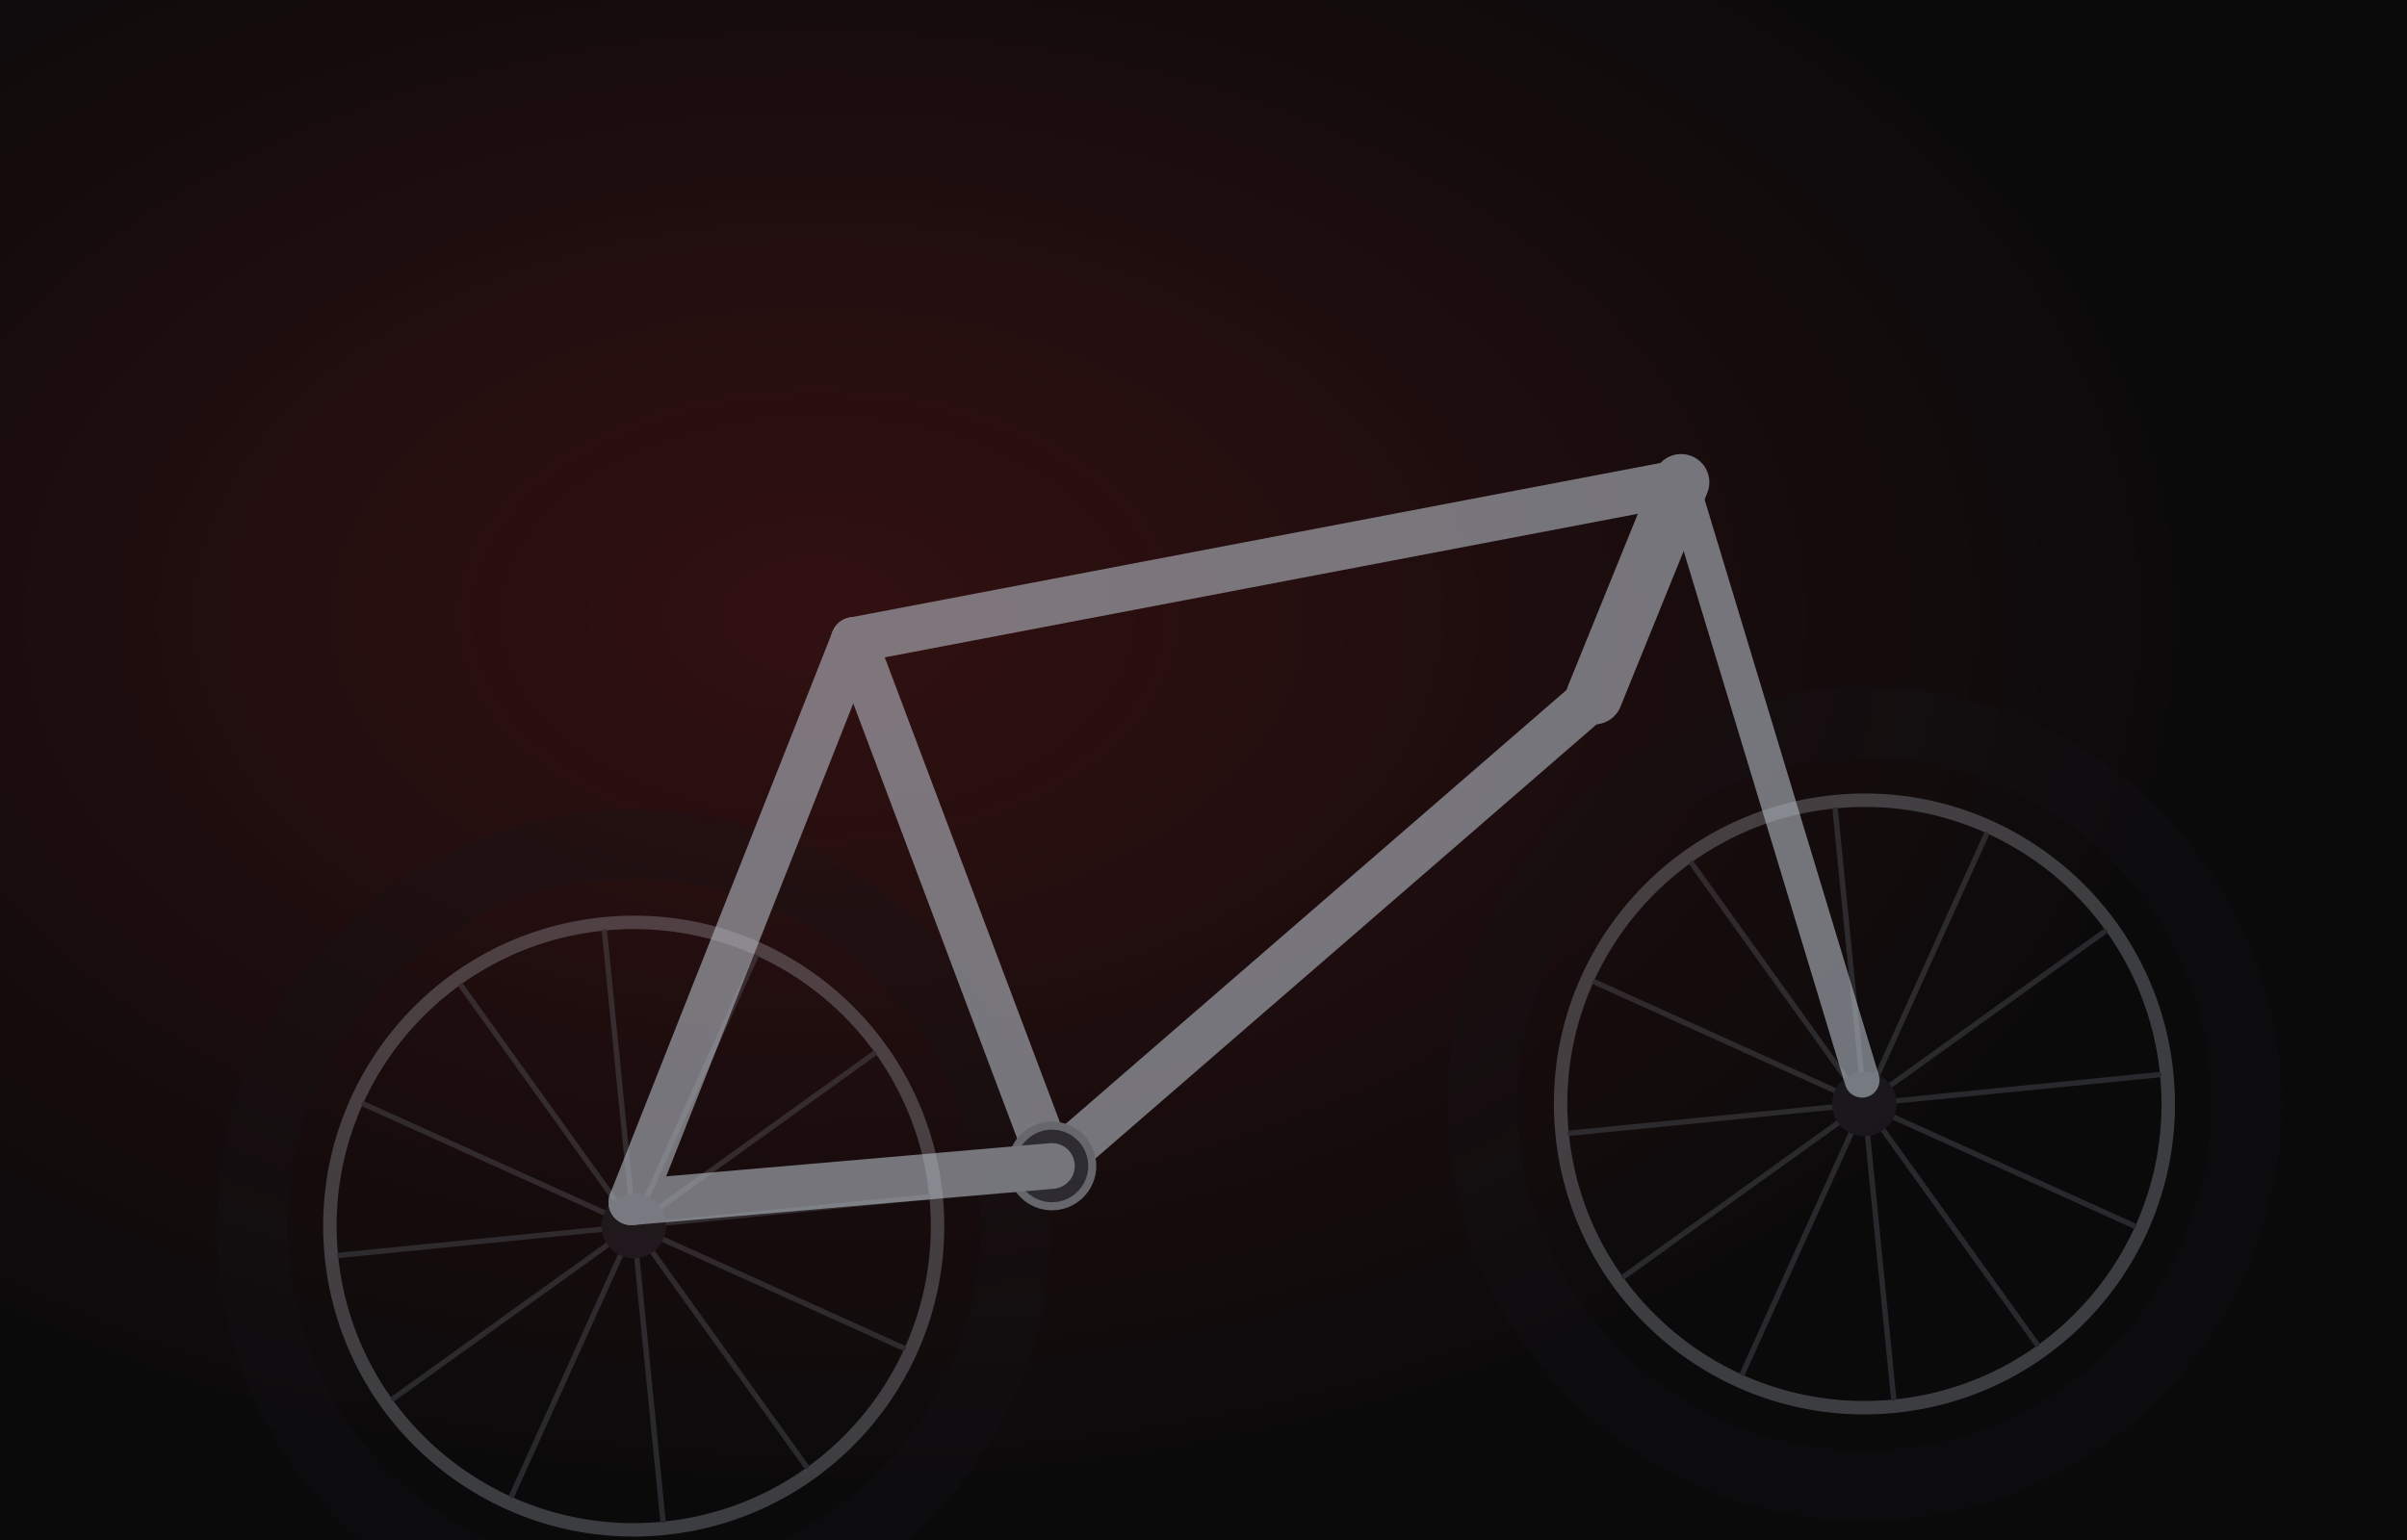
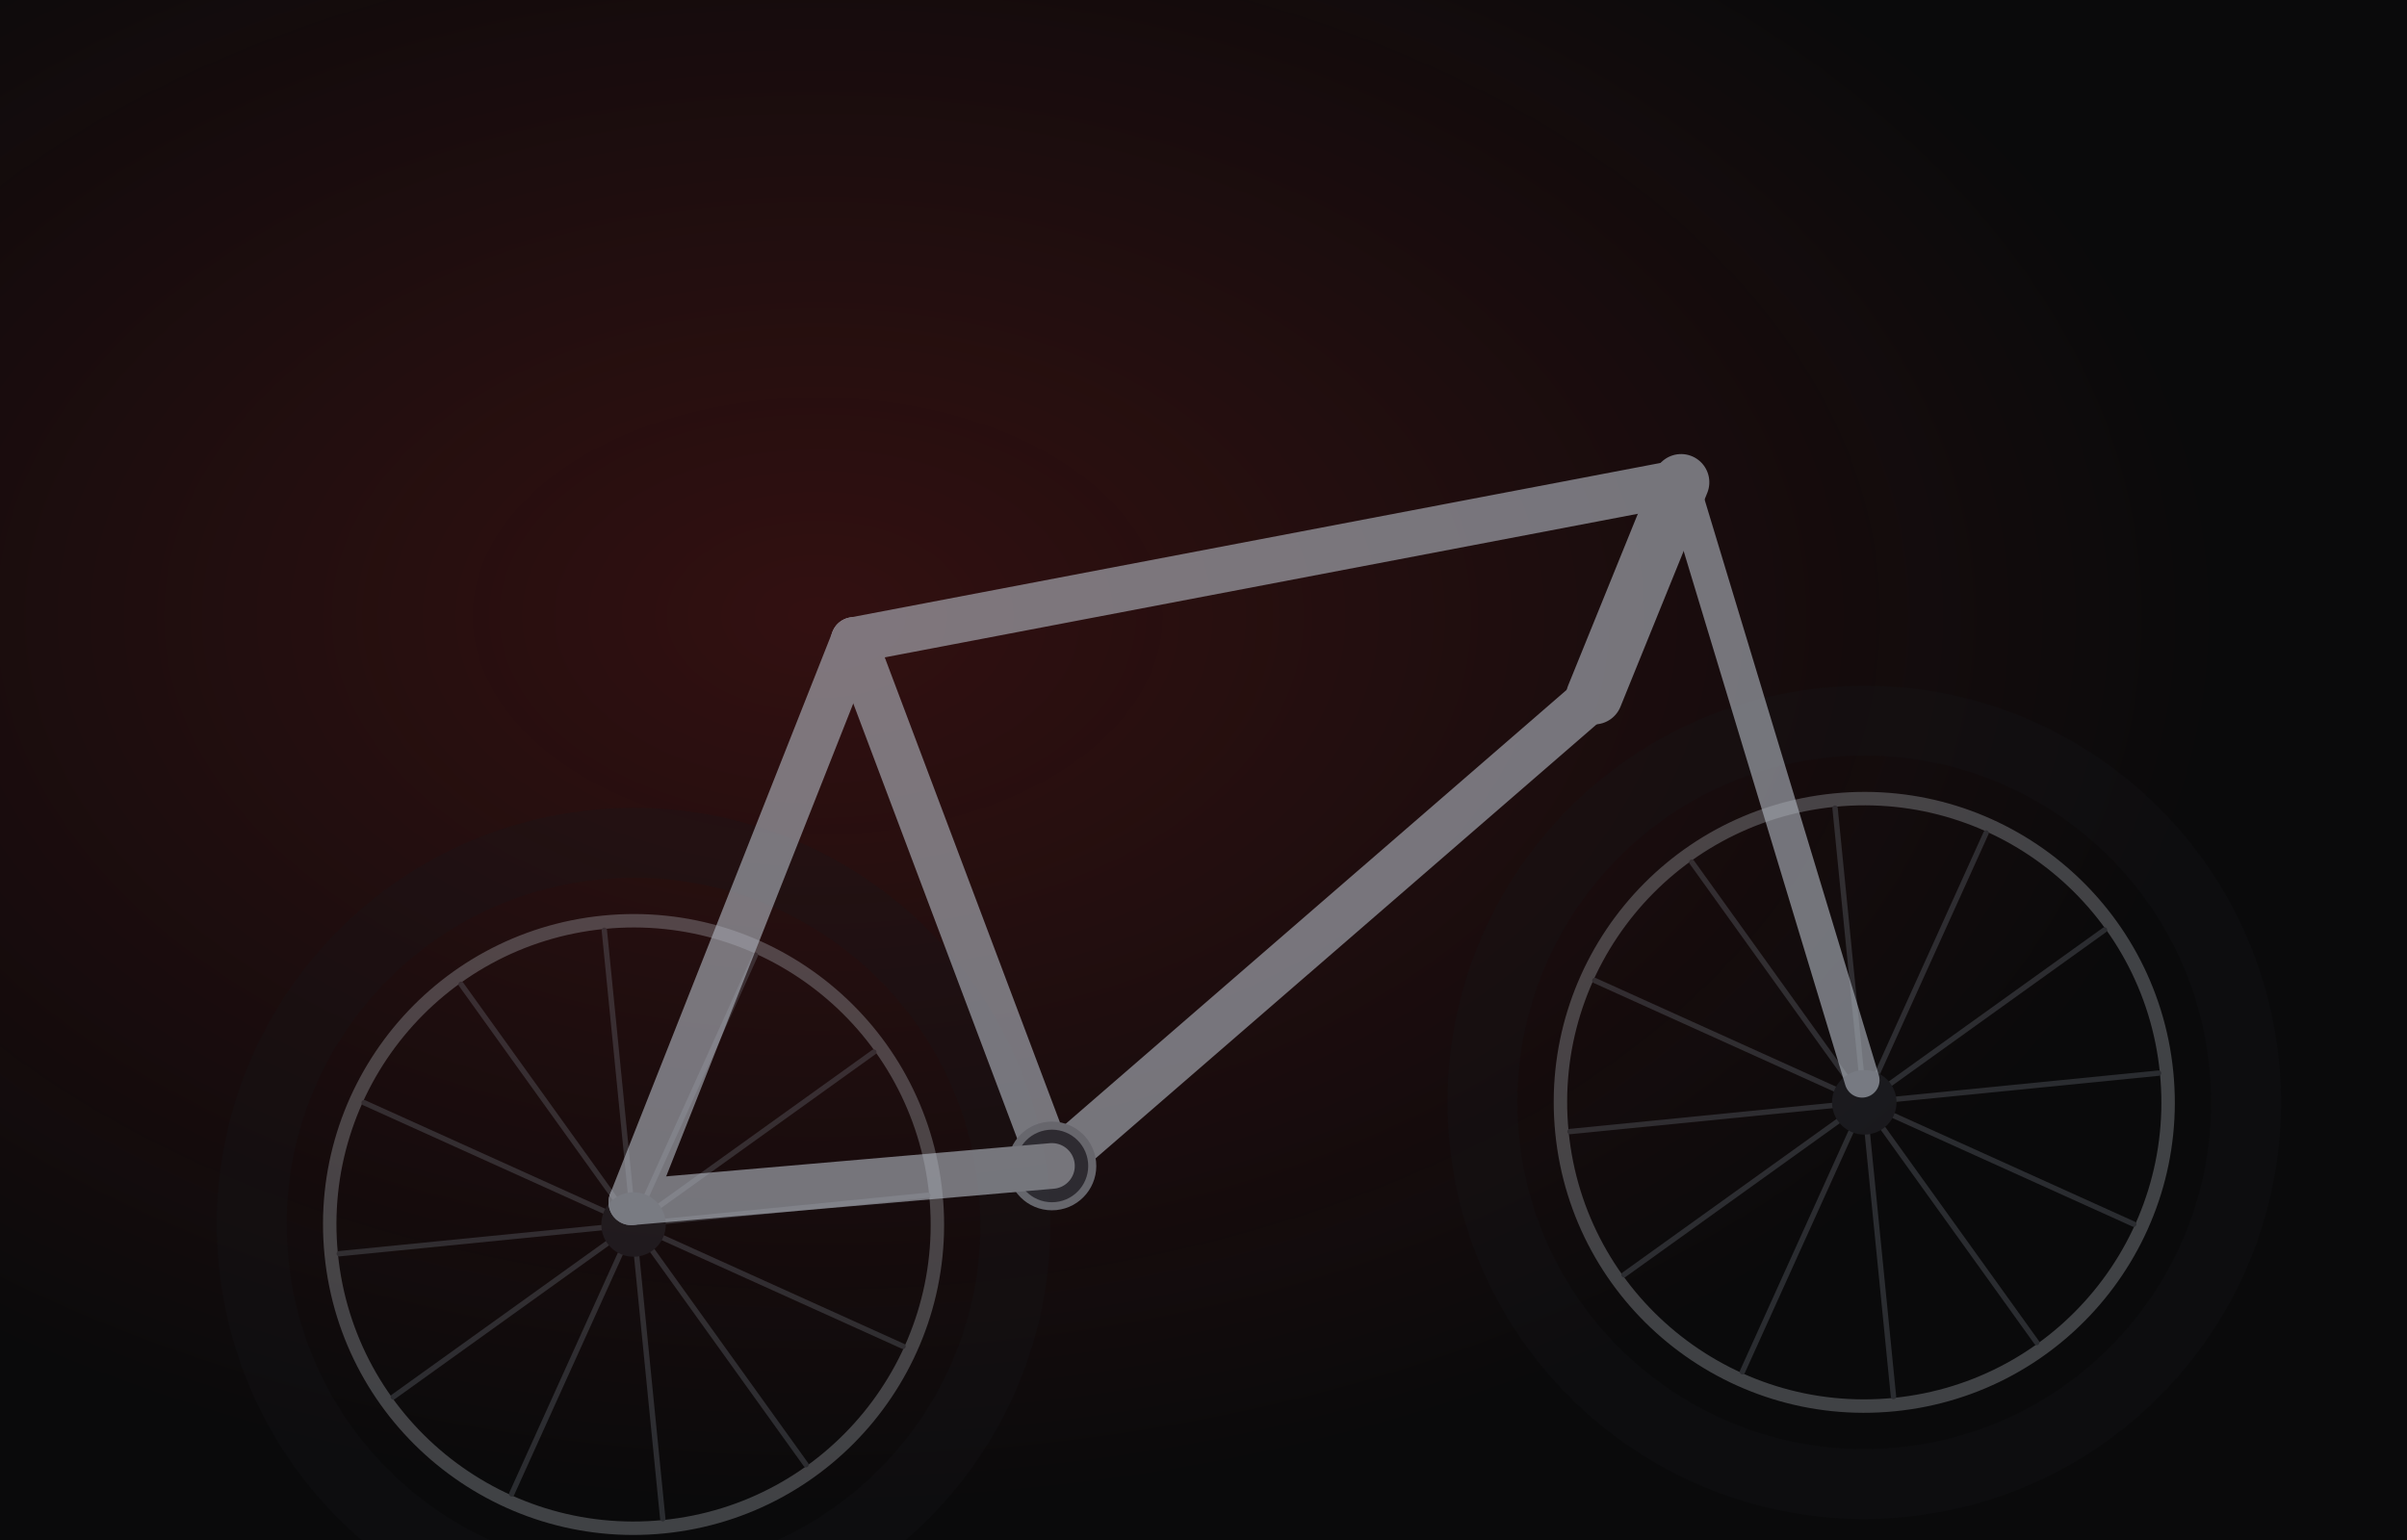
<svg xmlns="http://www.w3.org/2000/svg" viewBox="0 0 1000 640" width="1000" height="640">
  <defs>
    <radialGradient id="glow" cx="34.1%" cy="40%" r="58%">
      <stop offset="0%" stop-color="#d42a28" stop-opacity="0.20" />
      <stop offset="100%" stop-color="#d42a28" stop-opacity="0" />
    </radialGradient>
    <linearGradient id="sweep" x1="0" y1="0" x2="1" y2="0">
      <stop offset="0%" stop-color="#ffffff" stop-opacity="0" />
      <stop offset="50%" stop-color="#ffffff" stop-opacity="0.10" />
      <stop offset="55%" stop-color="#d42a28" stop-opacity="0.25" />
      <stop offset="100%" stop-color="#d42a28" stop-opacity="0" />
    </linearGradient>
  </defs>
  <rect width="1000" height="640" fill="#0a0a0b" />
  <rect width="1000" height="640" fill="url(#glow)" />
  <g transform="translate(500 350) rotate(-5.67) scale(1.117) translate(-500 -350)">
-     <g opacity="0.028" transform="translate(0 25.3)" />
-     <g opacity="0.261" transform="translate(0 19.2)">
+     <g opacity="0.049" transform="translate(0 24.7)" />
+     <g opacity="0.284" transform="translate(0 18.6)">
      <circle cx="275" cy="452" r="142" fill="none" stroke="#141519" stroke-width="26" />
      <circle cx="275" cy="452" r="113" fill="none" stroke="#cbd0d8" stroke-width="5" />
      <line x1="275" y1="452" x2="385" y2="452" stroke="#7d828d" stroke-width="2" stroke-linecap="round" />
      <line x1="275" y1="452" x2="370.263" y2="507" stroke="#7d828d" stroke-width="2" stroke-linecap="round" />
      <line x1="275" y1="452" x2="330" y2="547.263" stroke="#7d828d" stroke-width="2" stroke-linecap="round" />
      <line x1="275" y1="452" x2="275" y2="562" stroke="#7d828d" stroke-width="2" stroke-linecap="round" />
      <line x1="275" y1="452" x2="220" y2="547.263" stroke="#7d828d" stroke-width="2" stroke-linecap="round" />
      <line x1="275" y1="452" x2="179.737" y2="507" stroke="#7d828d" stroke-width="2" stroke-linecap="round" />
      <line x1="275" y1="452" x2="165" y2="452" stroke="#7d828d" stroke-width="2" stroke-linecap="round" />
      <line x1="275" y1="452" x2="179.737" y2="397" stroke="#7d828d" stroke-width="2" stroke-linecap="round" />
      <line x1="275" y1="452" x2="220" y2="356.737" stroke="#7d828d" stroke-width="2" stroke-linecap="round" />
      <line x1="275" y1="452" x2="275" y2="342" stroke="#7d828d" stroke-width="2" stroke-linecap="round" />
      <line x1="275" y1="452" x2="330" y2="356.737" stroke="#7d828d" stroke-width="2" stroke-linecap="round" />
      <line x1="275" y1="452" x2="370.263" y2="397" stroke="#7d828d" stroke-width="2" stroke-linecap="round" />
      <circle cx="275" cy="452" r="12" fill="#3c3f49" />
      <circle cx="735" cy="452" r="142" fill="none" stroke="#141519" stroke-width="26" />
      <circle cx="735" cy="452" r="113" fill="none" stroke="#cbd0d8" stroke-width="5" />
      <line x1="735" y1="452" x2="845" y2="452" stroke="#7d828d" stroke-width="2" stroke-linecap="round" />
      <line x1="735" y1="452" x2="830.263" y2="507" stroke="#7d828d" stroke-width="2" stroke-linecap="round" />
      <line x1="735" y1="452" x2="790" y2="547.263" stroke="#7d828d" stroke-width="2" stroke-linecap="round" />
      <line x1="735" y1="452" x2="735" y2="562" stroke="#7d828d" stroke-width="2" stroke-linecap="round" />
      <line x1="735" y1="452" x2="680" y2="547.263" stroke="#7d828d" stroke-width="2" stroke-linecap="round" />
      <line x1="735" y1="452" x2="639.737" y2="507" stroke="#7d828d" stroke-width="2" stroke-linecap="round" />
      <line x1="735" y1="452" x2="625" y2="452" stroke="#7d828d" stroke-width="2" stroke-linecap="round" />
      <line x1="735" y1="452" x2="639.737" y2="397" stroke="#7d828d" stroke-width="2" stroke-linecap="round" />
      <line x1="735" y1="452" x2="680" y2="356.737" stroke="#7d828d" stroke-width="2" stroke-linecap="round" />
      <line x1="735" y1="452" x2="735" y2="342" stroke="#7d828d" stroke-width="2" stroke-linecap="round" />
      <line x1="735" y1="452" x2="790" y2="356.737" stroke="#7d828d" stroke-width="2" stroke-linecap="round" />
      <line x1="735" y1="452" x2="830.263" y2="397" stroke="#7d828d" stroke-width="2" stroke-linecap="round" />
      <circle cx="735" cy="452" r="12" fill="#3c3f49" />
    </g>
    <g opacity="0.000" transform="translate(0 26.0)">
      <circle cx="275" cy="452" r="150" fill="none" stroke="#0b0c0f" stroke-width="26" stroke-dasharray="20 14" />
      <circle cx="735" cy="452" r="150" fill="none" stroke="#0b0c0f" stroke-width="26" stroke-dasharray="20 14" />
    </g>
    <g opacity="0.604" transform="translate(0 10.3)">
      <line x1="432" y1="454" x2="650" y2="300" stroke="#b3b9c4" stroke-width="17" stroke-linecap="round" />
      <line x1="378" y1="252" x2="690" y2="224" stroke="#b3b9c4" stroke-width="17" stroke-linecap="round" />
      <line x1="432" y1="454" x2="378" y2="252" stroke="#b3b9c4" stroke-width="17" stroke-linecap="round" />
      <line x1="650" y1="300" x2="690" y2="224" stroke="#b3b9c4" stroke-width="21" stroke-linecap="round" />
      <line x1="690" y1="224" x2="735" y2="452" stroke="#b3b9c4" stroke-width="13" stroke-linecap="round" />
      <circle cx="432" cy="454" r="15" fill="#3c3f49" stroke="#9aa0ab" stroke-width="3" />
      <line x1="432" y1="454" x2="275" y2="452" stroke="#b3b9c4" stroke-width="17" stroke-linecap="round" />
      <line x1="275" y1="452" x2="378" y2="252" stroke="#b3b9c4" stroke-width="17" stroke-linecap="round" />
    </g>
    <g opacity="0.000" transform="translate(0 26.0)">
      <line x1="378" y1="252" x2="372" y2="208" stroke="#9aa0ab" stroke-width="9" stroke-linecap="round" />
      <rect x="334" y="192" width="86" height="16" rx="8" fill="#3c3f49" />
    </g>
    <g opacity="0.000" transform="translate(0 26.0)">
      <circle cx="735" cy="452" r="62" fill="none" stroke="#9aa0ab" stroke-width="4" />
      <circle cx="735" cy="452" r="56" fill="none" stroke="#6b6f79" stroke-width="1.5" />
      <circle cx="785" cy="452" r="3" fill="#0b0c0f" />
      <circle cx="775.451" cy="481.389" r="3" fill="#0b0c0f" />
      <circle cx="750.451" cy="499.553" r="3" fill="#0b0c0f" />
      <circle cx="719.549" cy="499.553" r="3" fill="#0b0c0f" />
      <circle cx="694.549" cy="481.389" r="3" fill="#0b0c0f" />
      <circle cx="685" cy="452" r="3" fill="#0b0c0f" />
      <circle cx="694.549" cy="422.611" r="3" fill="#0b0c0f" />
      <circle cx="719.549" cy="404.447" r="3" fill="#0b0c0f" />
      <circle cx="750.451" cy="404.447" r="3" fill="#0b0c0f" />
      <circle cx="775.451" cy="422.611" r="3" fill="#0b0c0f" />
      <circle cx="275" cy="452" r="62" fill="none" stroke="#9aa0ab" stroke-width="4" />
      <circle cx="275" cy="452" r="56" fill="none" stroke="#6b6f79" stroke-width="1.5" />
      <circle cx="325" cy="452" r="3" fill="#0b0c0f" />
      <circle cx="315.451" cy="481.389" r="3" fill="#0b0c0f" />
      <circle cx="290.451" cy="499.553" r="3" fill="#0b0c0f" />
      <circle cx="259.549" cy="499.553" r="3" fill="#0b0c0f" />
      <circle cx="234.549" cy="481.389" r="3" fill="#0b0c0f" />
      <circle cx="225" cy="452" r="3" fill="#0b0c0f" />
      <circle cx="234.549" cy="422.611" r="3" fill="#0b0c0f" />
      <circle cx="259.549" cy="404.447" r="3" fill="#0b0c0f" />
      <circle cx="290.451" cy="404.447" r="3" fill="#0b0c0f" />
      <circle cx="315.451" cy="422.611" r="3" fill="#0b0c0f" />
    </g>
    <g opacity="0.000" transform="translate(0 26.0)">
      <g transform="translate(541 377) rotate(-35.23823)">
        <rect x="-88" y="-27" width="176" height="54" rx="14" fill="#22242c" stroke="#2d303a" stroke-width="3" />
        <rect x="-80" y="-19" width="160" height="12" rx="6" fill="#2d303a" />
        <rect x="-74" y="15" width="148" height="5" rx="2.5" fill="#e23a34" opacity="0.85" />
      </g>
    </g>
    <g opacity="0.000" transform="translate(0 26.0)">
      <circle cx="275" cy="452" r="52" fill="#3c3f49" stroke="#9aa0ab" stroke-width="3" />
      <line x1="315" y1="452" x2="327" y2="452" stroke="#54586180" stroke-width="4" stroke-linecap="round" />
      <line x1="311.955" y1="467.307" x2="323.042" y2="471.9" stroke="#54586180" stroke-width="4" stroke-linecap="round" />
      <line x1="303.284" y1="480.284" x2="311.77" y2="488.77" stroke="#54586180" stroke-width="4" stroke-linecap="round" />
      <line x1="290.307" y1="488.955" x2="294.9" y2="500.042" stroke="#54586180" stroke-width="4" stroke-linecap="round" />
      <line x1="275" y1="492" x2="275" y2="504" stroke="#54586180" stroke-width="4" stroke-linecap="round" />
      <line x1="259.693" y1="488.955" x2="255.1" y2="500.042" stroke="#54586180" stroke-width="4" stroke-linecap="round" />
      <line x1="246.716" y1="480.284" x2="238.23" y2="488.77" stroke="#54586180" stroke-width="4" stroke-linecap="round" />
      <line x1="238.045" y1="467.307" x2="226.958" y2="471.9" stroke="#54586180" stroke-width="4" stroke-linecap="round" />
      <line x1="235" y1="452" x2="223" y2="452" stroke="#54586180" stroke-width="4" stroke-linecap="round" />
      <line x1="238.045" y1="436.693" x2="226.958" y2="432.1" stroke="#54586180" stroke-width="4" stroke-linecap="round" />
      <line x1="246.716" y1="423.716" x2="238.23" y2="415.23" stroke="#54586180" stroke-width="4" stroke-linecap="round" />
      <line x1="259.693" y1="415.045" x2="255.1" y2="403.958" stroke="#54586180" stroke-width="4" stroke-linecap="round" />
      <line x1="275" y1="412" x2="275" y2="400" stroke="#54586180" stroke-width="4" stroke-linecap="round" />
      <line x1="290.307" y1="415.045" x2="294.9" y2="403.958" stroke="#54586180" stroke-width="4" stroke-linecap="round" />
      <line x1="303.284" y1="423.716" x2="311.77" y2="415.23" stroke="#54586180" stroke-width="4" stroke-linecap="round" />
      <line x1="311.955" y1="436.693" x2="323.042" y2="432.1" stroke="#54586180" stroke-width="4" stroke-linecap="round" />
      <circle cx="275" cy="452" r="34" fill="none" stroke="#e23a34" stroke-width="3" opacity="0.8" />
      <circle cx="275" cy="452" r="10" fill="#9aa0ab" />
    </g>
    <g opacity="0.000" transform="translate(0 26.0)">
+       <line x1="432" y1="454" x2="424" y2="508" stroke="#9aa0ab" stroke-width="8" stroke-linecap="round" />
+       <rect x="404" y="506" width="36" height="11" rx="3" fill="#3c3f49" />
+     </g>
+     <g opacity="0.000" transform="translate(0 26.0)">
      <rect x="723" y="370" width="22" height="28" rx="5" fill="#3c3f49" stroke="#9aa0ab" stroke-width="2" />
      <rect x="263" y="370" width="22" height="28" rx="5" fill="#3c3f49" stroke="#9aa0ab" stroke-width="2" />
    </g>
    <g opacity="0.000" transform="translate(0 26.0)">
      <line x1="432" y1="454" x2="650" y2="300" stroke="#1c1d22" stroke-width="10" stroke-linecap="round" />
      <line x1="378" y1="252" x2="690" y2="224" stroke="#1c1d22" stroke-width="10" stroke-linecap="round" />
      <path d="M398 248 L660 222 L660 242 L398 272 Z" fill="#1c1d22" opacity="0.9" />
    </g>
    <g opacity="0.000" transform="translate(0 26.0)" />
    <g opacity="0.000" transform="translate(0 26.0)" />
    <g opacity="0.000" transform="translate(0 26.0)">
      <line x1="690" y1="224" x2="696" y2="170" stroke="#9aa0ab" stroke-width="10" stroke-linecap="round" />
      <line x1="650" y1="170" x2="748" y2="160" stroke="#3c3f49" stroke-width="13" stroke-linecap="round" />
      <line x1="650" y1="170" x2="628" y2="176" stroke="#141519" stroke-width="16" stroke-linecap="round" />
      <rect x="686" y="138" width="48" height="26" rx="6" fill="#0d0e12" stroke="#9aa0ab" stroke-width="2" />
    </g>
  </g>
  <g transform="translate(-215 0) skewX(-12)">
    <rect x="-90" y="-100" width="180" height="840" fill="url(#sweep)" />
  </g>
</svg>
